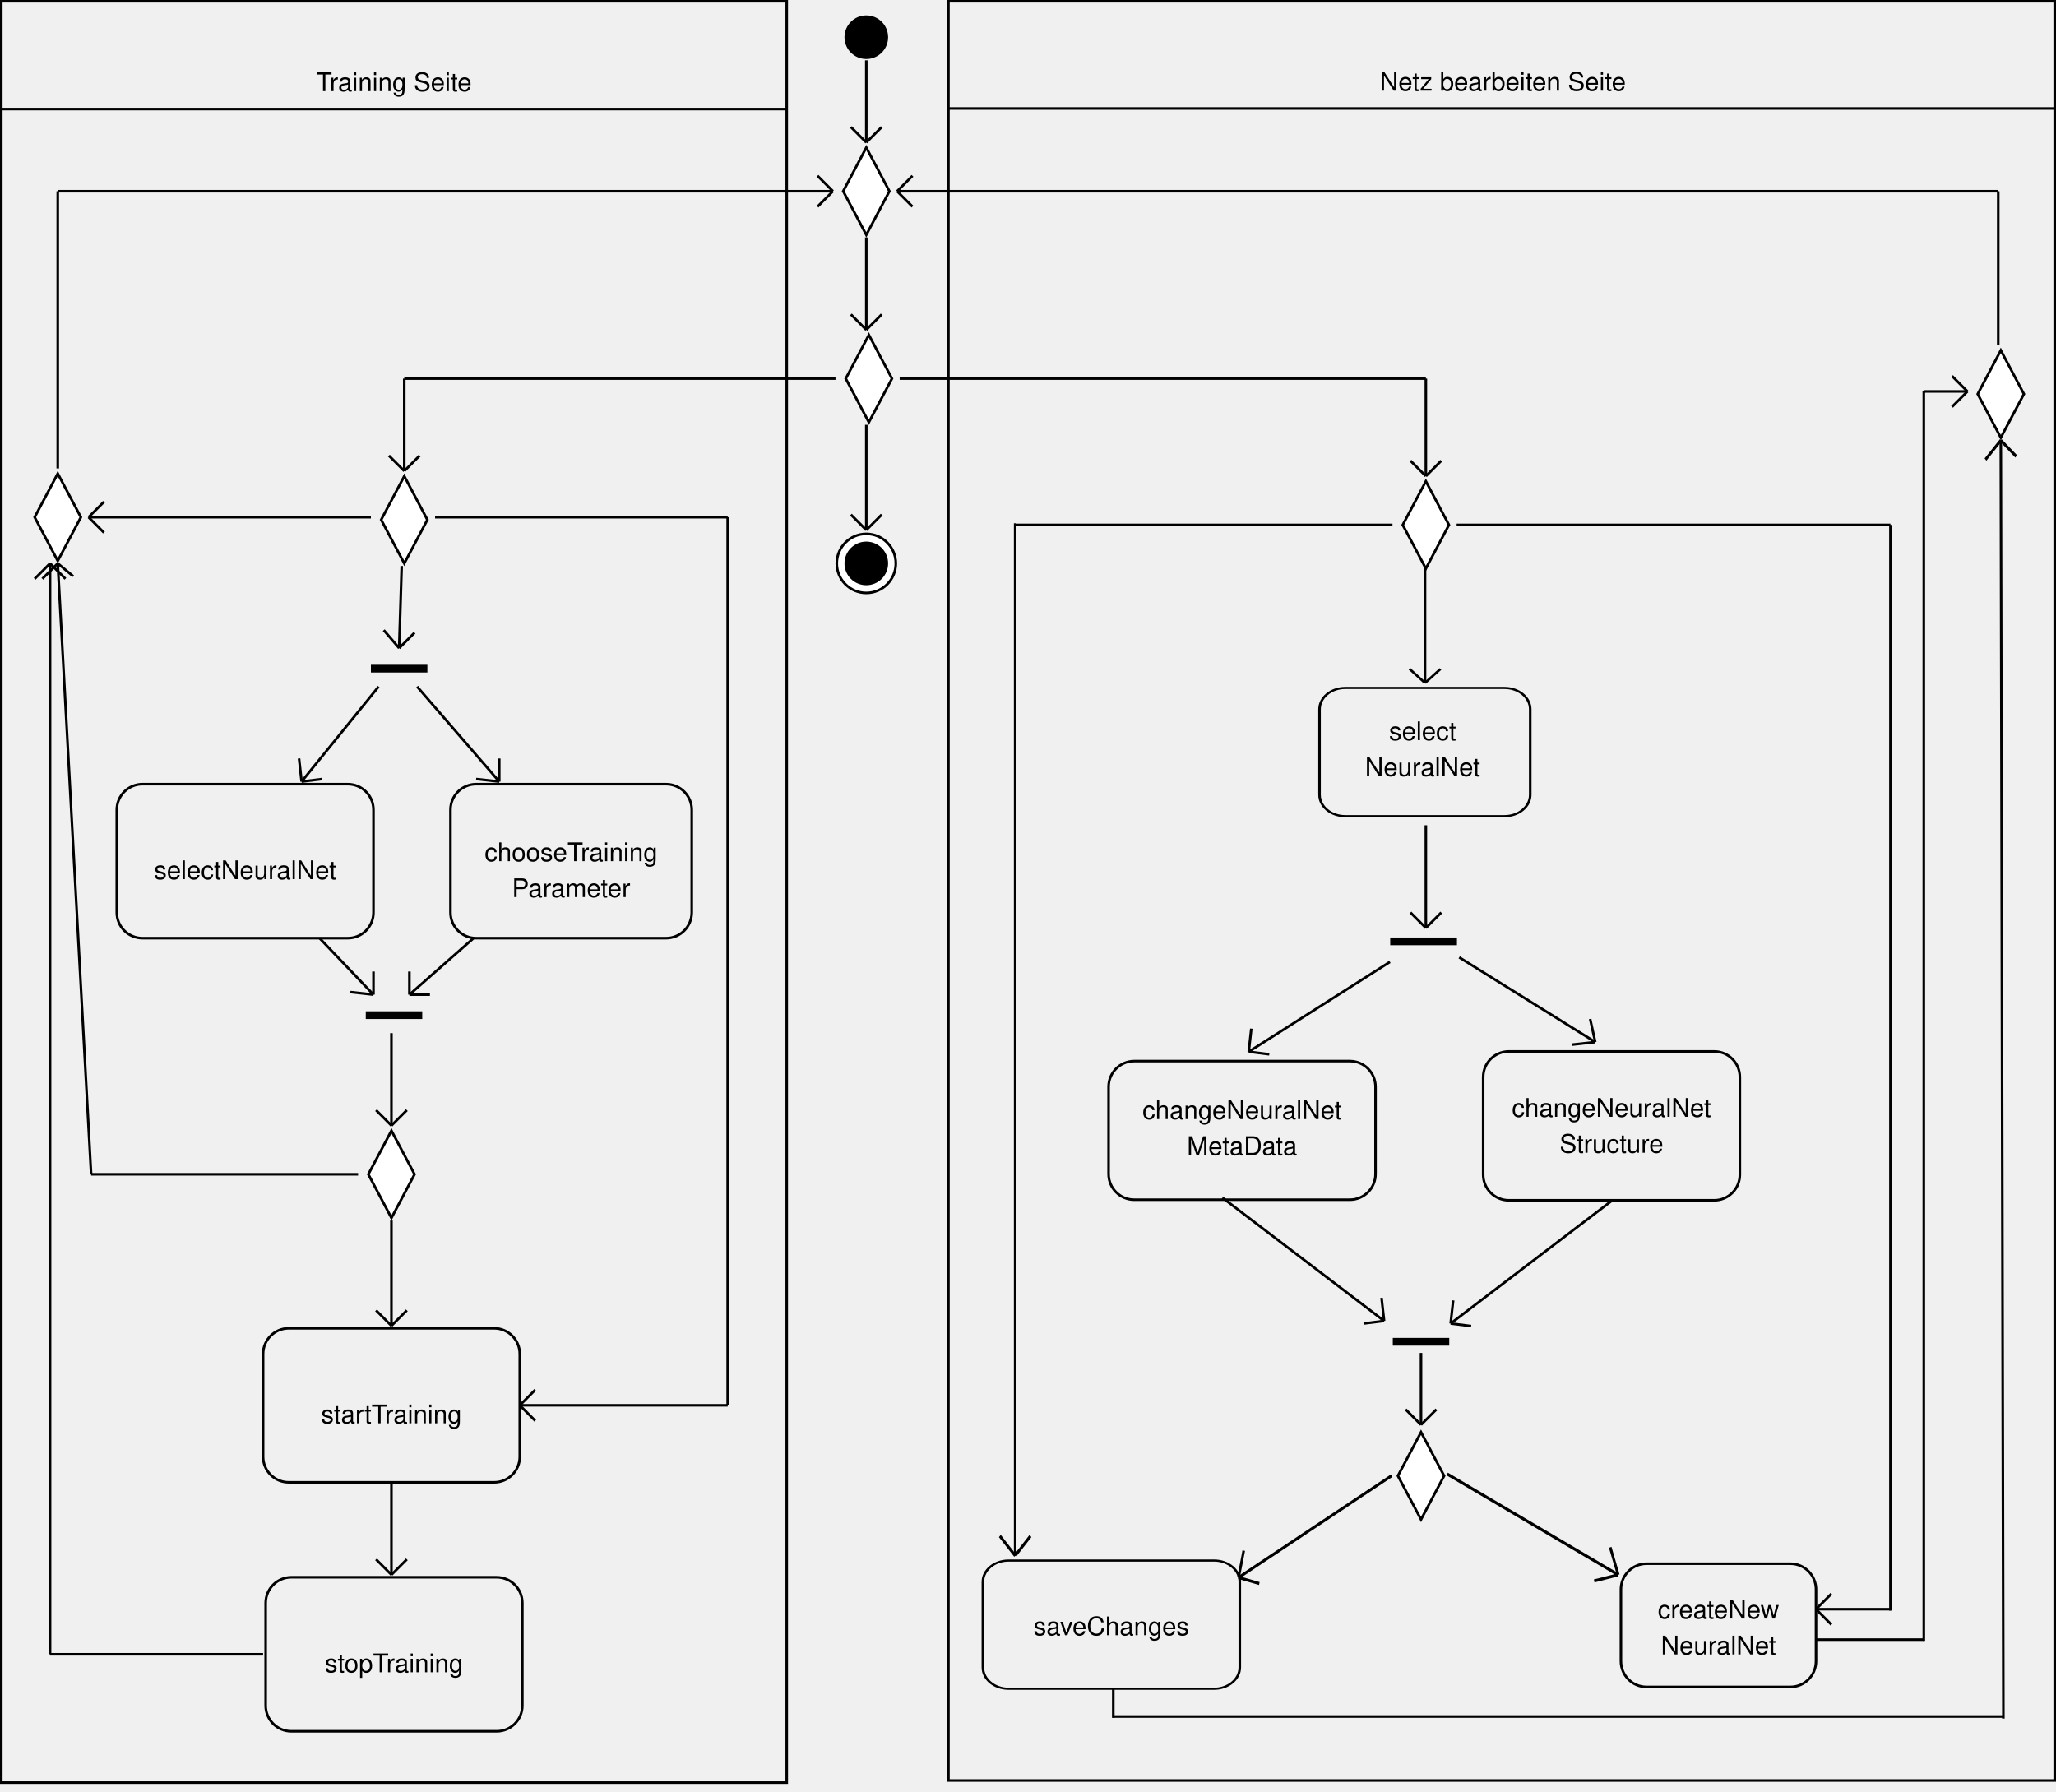
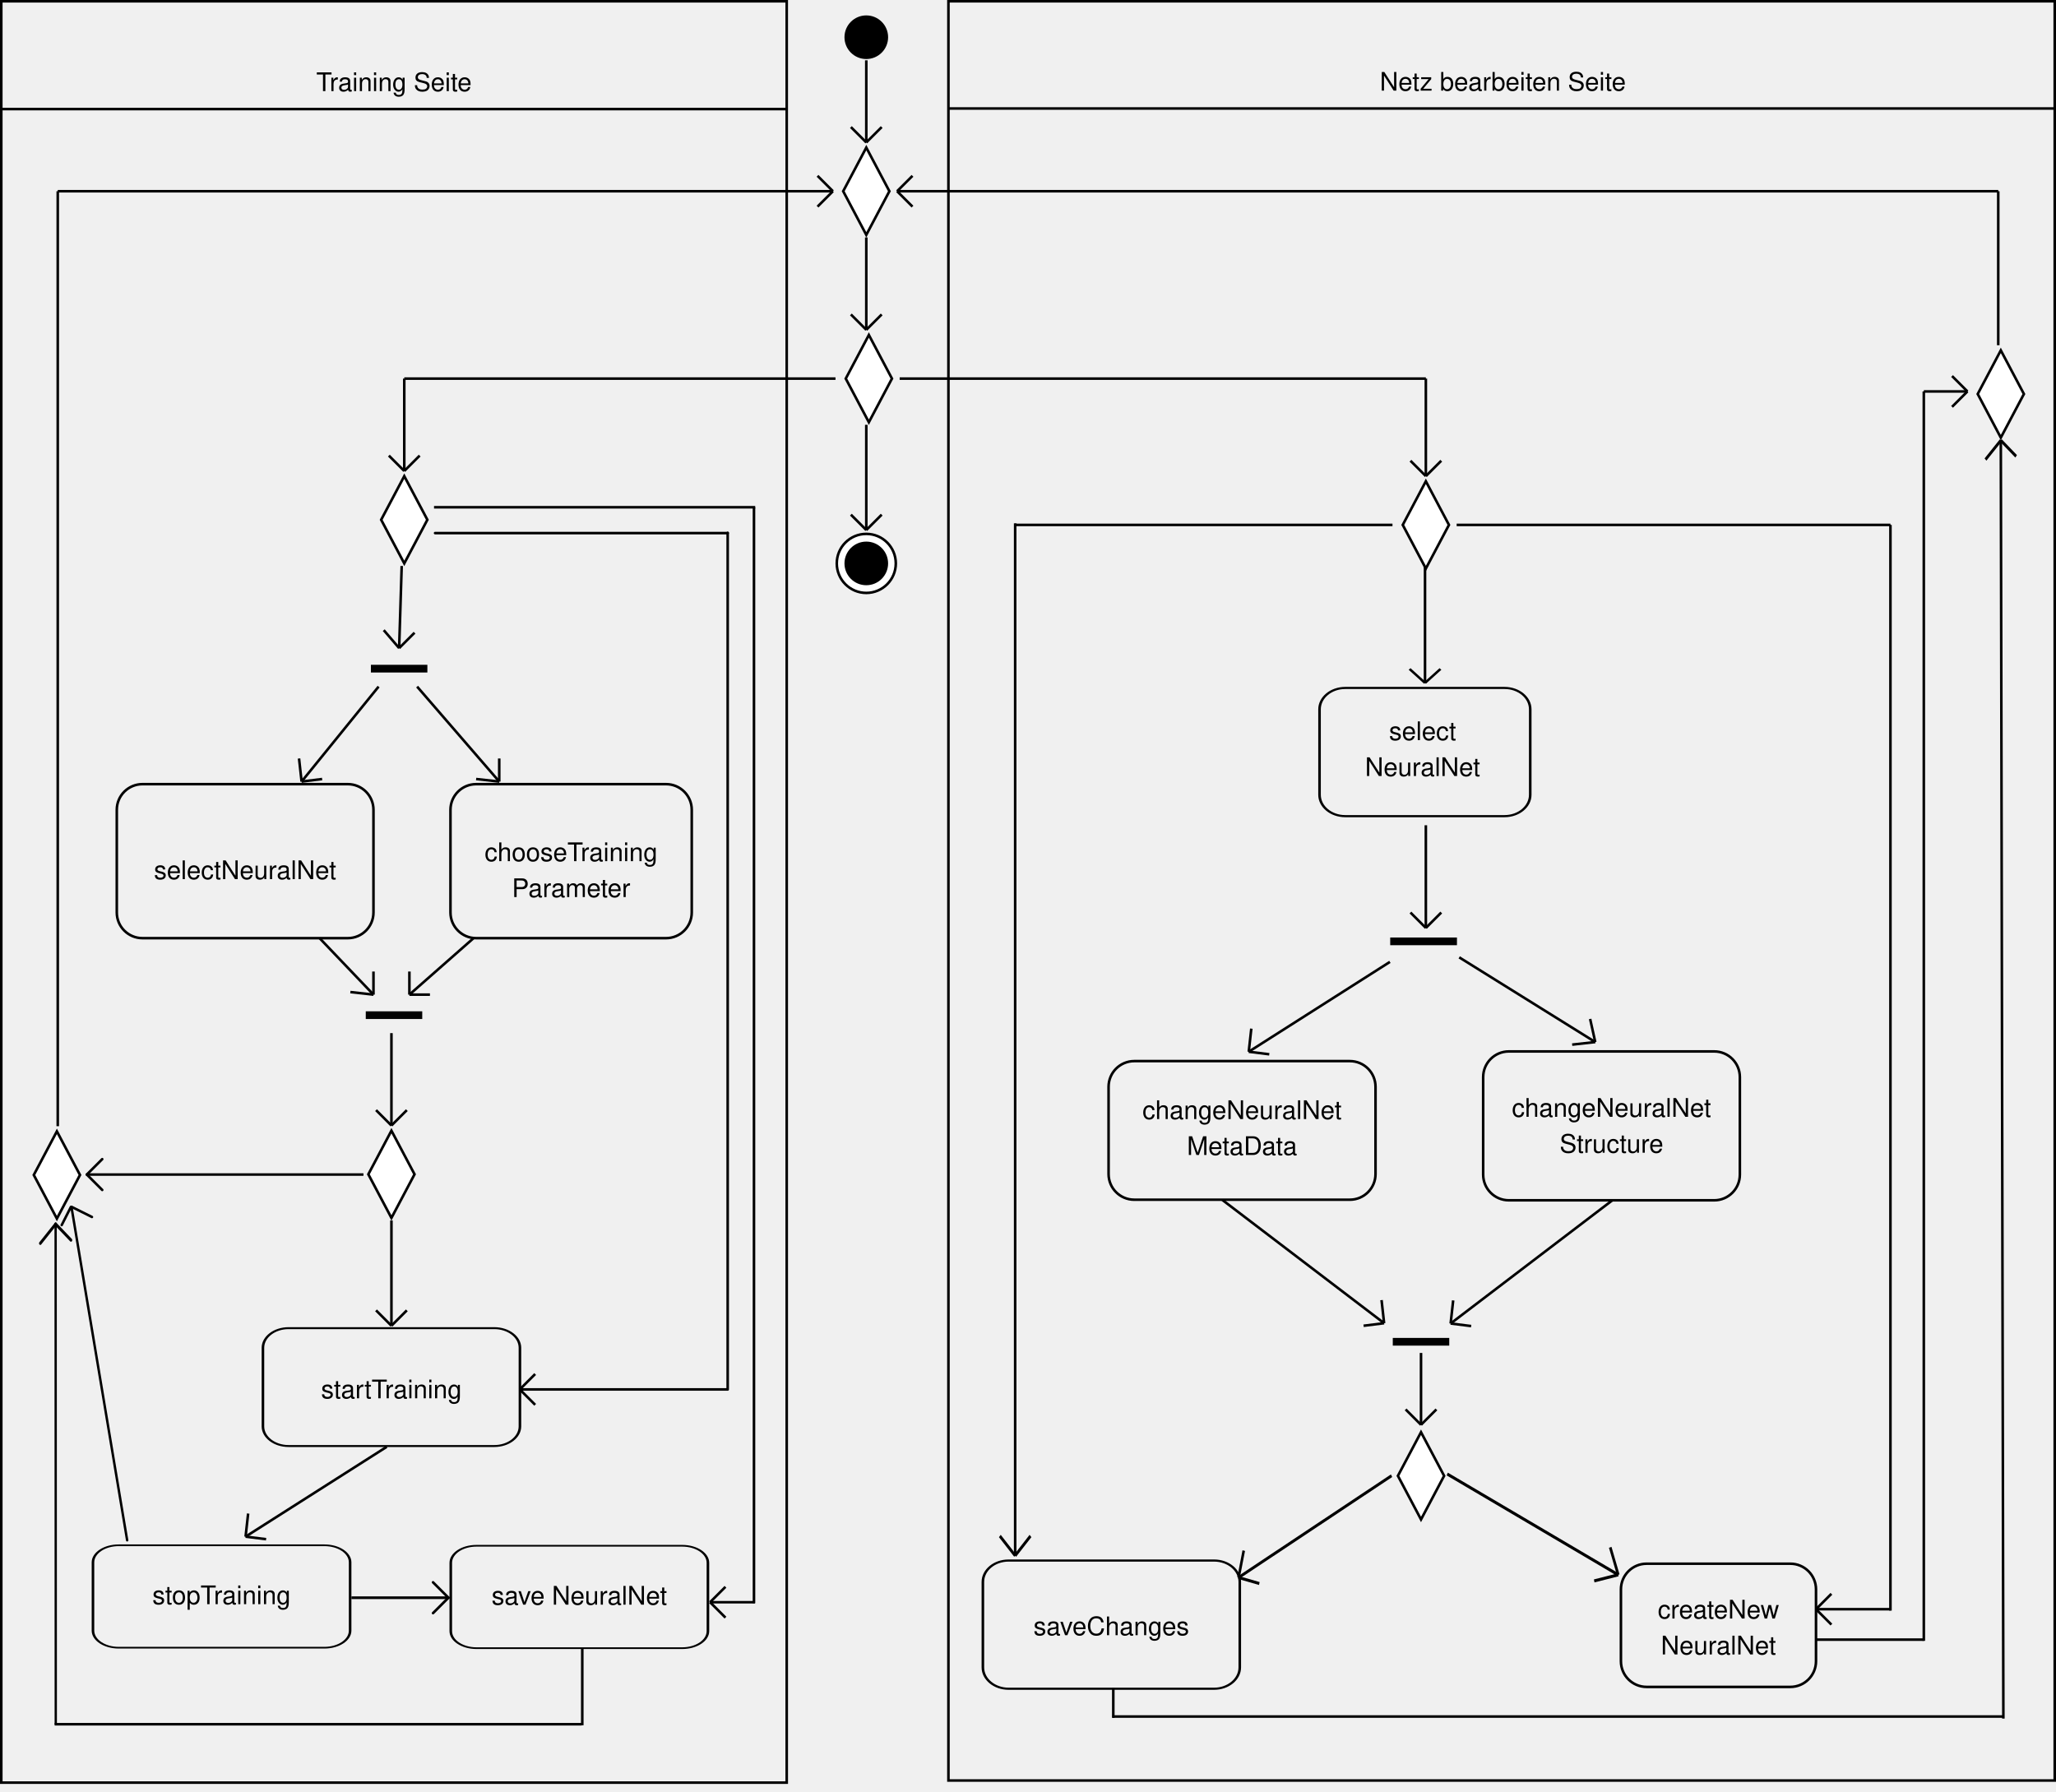
<svg xmlns="http://www.w3.org/2000/svg" width="1812.102" height="1579.085" version="1.1" id="svg2">
  <defs id="defs442" />
  <g id="g4" transform="matrix(2.262299,0,0,2.262299,-21.49184,-28.27874)">
    <circle cx="347" cy="232" id="ellipse6" r="11.5" style="fill:#ffffff;stroke:#000000;stroke-width:1;stroke-opacity:1" />
    <circle cx="347" cy="232" id="ellipse8" r="8.5" style="fill:#000000" />
  </g>
  <g id="g10" transform="matrix(2.262299,0,0,2.262299,-21.49184,-28.27874)">
    <rect x="10" y="13" width="306" height="694" id="rect12" style="fill:none;stroke:#000000;stroke-width:1;stroke-opacity:1" />
    <text font-size="10" xml:space="preserve" x="163" y="34" id="text14" style="font-size:10px;font-family:Helvetica;text-anchor:middle;fill:#000000" />
    <text font-size="10" xml:space="preserve" x="163" y="48" id="text16" style="font-size:10px;font-family:Helvetica;text-anchor:middle;fill:#000000">Training Seite</text>
    <line x1="10" y1="55" x2="316" y2="55" id="line18" style="stroke:#000000;stroke-opacity:1" />
  </g>
  <g id="g20" transform="matrix(2.262313,0,0,2.249893,-21.5004,-28.12056)">
    <rect x="379" y="13" width="431" height="697" id="rect22" style="fill:none;stroke:#000000;stroke-width:1;stroke-opacity:1" />
    <text font-size="10" xml:space="preserve" x="595" y="34" id="text24" style="font-size:10px;font-family:Helvetica;text-anchor:middle;fill:#000000" />
    <text font-size="10" xml:space="preserve" x="595" y="48" id="text26" style="font-size:10px;font-family:Helvetica;text-anchor:middle;fill:#000000">Netz bearbeiten Seite</text>
    <line x1="379" y1="55" x2="810" y2="55" id="line28" style="stroke:#000000;stroke-opacity:1" />
  </g>
  <g id="g30" transform="matrix(2.262299,0,0,2.262299,-21.49184,-28.27874)">
    <line x1="127" y1="317" x2="135" y2="316" id="line32" style="stroke:#000000;stroke-opacity:1" />
    <line x1="127" y1="317" x2="126" y2="308" id="line34" style="stroke:#000000;stroke-opacity:1" />
    <line x1="157" y1="280" x2="127" y2="317" id="line36" style="stroke:#000000;stroke-opacity:1" />
  </g>
  <g id="g38" transform="matrix(2.262299,0,0,2.262299,-21.49184,-28.27874)">
    <line x1="204" y1="317" x2="204" y2="308" id="line40" style="stroke:#000000;stroke-opacity:1" />
    <line x1="204" y1="317" x2="195" y2="316" id="line42" style="stroke:#000000;stroke-opacity:1" />
    <line x1="172" y1="280" x2="204" y2="317" id="line44" style="stroke:#000000;stroke-opacity:1" />
  </g>
  <g id="g46" transform="matrix(2.262299,0,0,2.262299,-21.49184,-28.27874)">
    <line x1="155" y1="400" x2="155" y2="391" id="line48" style="stroke:#000000;stroke-opacity:1" />
    <line x1="155" y1="400" x2="146" y2="399" id="line50" style="stroke:#000000;stroke-opacity:1" />
    <line x1="134" y1="378" x2="155" y2="400" id="line52" style="stroke:#000000;stroke-opacity:1" />
  </g>
  <g id="g54" transform="matrix(2.262299,0,0,2.262299,-21.49184,-28.27874)">
    <line x1="169" y1="400" x2="177" y2="400" id="line56" style="stroke:#000000;stroke-opacity:1" />
    <line x1="169" y1="400" x2="169" y2="391" id="line58" style="stroke:#000000;stroke-opacity:1" />
    <line x1="194" y1="378" x2="169" y2="400" id="line60" style="stroke:#000000;stroke-opacity:1" />
  </g>
  <g id="g62" transform="matrix(2.262299,0,0,2.262299,-21.49184,-28.27874)">
    <line x1="347" y1="141" x2="353" y2="135" id="line64" style="stroke:#000000;stroke-opacity:1" />
    <line x1="347" y1="141" x2="341" y2="135" id="line66" style="stroke:#000000;stroke-opacity:1" />
    <line x1="347" y1="105" x2="347" y2="141" id="line68" style="stroke:#000000;stroke-opacity:1" />
  </g>
-   <g id="g70" transform="matrix(2.262299,0,0,2.262299,-21.49184,-28.27874)">
-     <line x1="44" y1="214" x2="50" y2="220" id="line72" style="stroke:#000000;stroke-opacity:1" />
-     <line x1="44" y1="214" x2="50" y2="208" id="line74" style="stroke:#000000;stroke-opacity:1" />
-     <line x1="154" y1="214" x2="44" y2="214" id="line76" style="stroke:#000000;stroke-opacity:1" />
-   </g>
  <g id="g78" transform="matrix(2.262299,0,0,2.262299,-21.49184,-28.27874)">
    <line x1="335" y1="160" x2="167" y2="160" id="line80" style="stroke:#000000;stroke-opacity:1" />
  </g>
  <g id="g82" transform="matrix(2.262299,0,0,2.262299,-21.49184,-28.27874)">
    <line x1="167" y1="196" x2="173" y2="190" id="line84" style="stroke:#000000;stroke-opacity:1" />
    <line x1="167" y1="196" x2="161" y2="190" id="line86" style="stroke:#000000;stroke-opacity:1" />
    <line x1="167" y1="160" x2="167" y2="196" id="line88" style="stroke:#000000;stroke-opacity:1" />
  </g>
  <g id="g90" transform="matrix(2.262299,0,0,2.262299,-21.49184,-28.27874)">
    <line x1="165" y1="265" x2="171" y2="259" id="line92" style="stroke:#000000;stroke-opacity:1" />
    <line x1="165" y1="265" x2="159" y2="258" id="line94" style="stroke:#000000;stroke-opacity:1" />
    <line x1="166" y1="233" x2="165" y2="265" id="line96" style="stroke:#000000;stroke-opacity:1" />
  </g>
-   <g id="g98" transform="matrix(2.262299,0,0,2.262299,-21.49184,-28.27874)">
-     <line x1="179" y1="214" x2="293" y2="214" id="line100" style="stroke:#000000;stroke-opacity:1" />
-   </g>
-   <g id="g102" transform="matrix(2.262299,0,0,2.262299,-21.49184,-28.27874)">
-     <line x1="293" y1="214" x2="293" y2="560" id="line104" style="stroke:#000000;stroke-opacity:1" />
-   </g>
-   <g id="g106" transform="matrix(2.262299,0,0,2.262299,-21.49184,-28.27874)">
+   <g id="g98" transform="matrix(2.262299,0,0,2.262299,-21.49184,-14.27874)">
+     <line x1="179" y1="214" x2="293" y2="214" id="line100" style="stroke:#000000;stroke-opacity:1;stroke-linecap:round" />
+   </g>
+   <g id="g102" transform="matrix(2.262299,0,0,2.182272,-21.49184,2.612262)">
+     <line x1="293" y1="214" x2="293" y2="560" id="line104" style="stroke:#000000;stroke-linecap:round;stroke-opacity:1" />
+   </g>
+   <g id="g106" transform="matrix(2.262299,0,0,2.262299,-21.49184,-42.27874)">
    <line x1="212" y1="560" x2="218" y2="566" id="line108" style="stroke:#000000;stroke-opacity:1" />
    <line x1="212" y1="560" x2="218" y2="554" id="line110" style="stroke:#000000;stroke-opacity:1" />
    <line x1="293" y1="560" x2="212" y2="560" id="line112" style="stroke:#000000;stroke-opacity:1" />
  </g>
-   <g id="g114" transform="matrix(2.262299,0,0,2.262299,-21.49184,-28.27874)">
+   <g id="g114" transform="matrix(2.262299,0,0,7.630276,-21.49184,-495.2927)">
    <line x1="32" y1="195" x2="32" y2="87" id="line116" style="stroke:#000000;stroke-opacity:1" />
  </g>
  <g id="g118" transform="matrix(2.262299,0,0,2.262299,-21.49184,-28.27874)">
    <line x1="334" y1="87" x2="328" y2="81" id="line120" style="stroke:#000000;stroke-opacity:1" />
    <line x1="334" y1="87" x2="328" y2="93" id="line122" style="stroke:#000000;stroke-opacity:1" />
    <line x1="32" y1="87" x2="334" y2="87" id="line124" style="stroke:#000000;stroke-opacity:1" />
  </g>
  <g id="g126" transform="matrix(2.262299,0,0,2.262299,-21.49184,-28.27874)">
    <line x1="347" y1="68" x2="353" y2="62" id="line128" style="stroke:#000000;stroke-opacity:1" />
    <line x1="347" y1="68" x2="341" y2="62" id="line130" style="stroke:#000000;stroke-opacity:1" />
    <line x1="347" y1="36" x2="347" y2="68" id="line132" style="stroke:#000000;stroke-opacity:1" />
  </g>
  <g id="g142" transform="matrix(2.262299,0,0,2.262299,-21.49184,187.7213)">
    <line x1="631" y1="323" x2="629" y2="314" id="line144" style="stroke:#000000;stroke-opacity:1" />
    <line x1="631" y1="323" x2="622" y2="324" id="line146" style="stroke:#000000;stroke-opacity:1" />
    <line x1="578" y1="290" x2="631" y2="323" id="line148" style="stroke:#000000;stroke-opacity:1" />
  </g>
  <g id="g150" transform="matrix(2.266699,0,0,2.048595,-22.44349,-278.981)">
    <line x1="564" y1="430" x2="570" y2="424" id="line152" style="stroke:#000000;stroke-opacity:1" />
    <line x1="564" y1="430" x2="558" y2="424" id="line154" style="stroke:#000000;stroke-opacity:1" />
    <line x1="564" y1="380" x2="564" y2="430" id="line156" style="stroke:#000000;stroke-opacity:1" />
  </g>
  <g id="g158" transform="matrix(2.262299,0,0,2.262299,-15.49184,193.7213)">
    <line x1="572" y1="430" x2="580" y2="431" id="line160" style="stroke:#000000;stroke-opacity:1" />
    <line x1="572" y1="430" x2="573" y2="421" id="line162" style="stroke:#000000;stroke-opacity:1" />
    <line x1="635" y1="382" x2="572" y2="430" id="line164" style="stroke:#000000;stroke-opacity:1" />
  </g>
  <g id="g166" transform="matrix(2.262299,0,0,2.262299,-21.49184,-28.27874)">
    <line x1="788" y1="147" x2="788" y2="87" id="line168" style="stroke:#000000;stroke-opacity:1" />
  </g>
  <g id="g170" transform="matrix(2.262299,0,0,2.262299,-21.49184,-28.27874)">
    <line x1="359" y1="87" x2="365" y2="93" id="line172" style="stroke:#000000;stroke-opacity:1" />
    <line x1="359" y1="87" x2="365" y2="81" id="line174" style="stroke:#000000;stroke-opacity:1" />
    <line x1="788" y1="87" x2="359" y2="87" id="line176" style="stroke:#000000;stroke-opacity:1" />
  </g>
  <g id="g178" transform="matrix(2.262299,0,0,2.262299,-21.49184,195.7213)">
    <line x1="565" y1="275" x2="571" y2="269" id="line180" style="stroke:#000000;stroke-opacity:1" />
    <line x1="565" y1="275" x2="559" y2="269" id="line182" style="stroke:#000000;stroke-opacity:1" />
    <line x1="565" y1="235" x2="565" y2="275" id="line184" style="stroke:#000000;stroke-opacity:1" />
  </g>
  <g id="g186" transform="matrix(2.262299,0,0,2.262299,-21.49184,-28.27874)">
    <line x1="577" y1="217" x2="746" y2="217" id="line188" style="stroke:#000000;stroke-opacity:1" />
  </g>
  <g id="g190" transform="matrix(2.262299,0,0,2.999777,-21.49184,-188.3114)">
    <line x1="746" y1="217" x2="746" y2="536" id="line192" style="stroke:#000000;stroke-opacity:1" />
  </g>
  <g id="g194" transform="matrix(2.262299,0,0,2.262299,-21.49184,-28.27874)">
    <line x1="552" y1="217" x2="405" y2="217" id="line196" style="stroke:#000000;stroke-opacity:1" />
  </g>
  <g id="g198" transform="matrix(2.250529,0,0,2.888567,-16.72478,-165.5898)">
    <line x1="405" y1="532" x2="411" y2="526" id="line200" style="stroke:#000000;stroke-opacity:1" />
    <line x1="405" y1="532" x2="399" y2="526" id="line202" style="stroke:#000000;stroke-opacity:1" />
    <line x1="405" y1="217" x2="405" y2="532" id="line204" style="stroke:#000000;stroke-opacity:1" />
  </g>
  <circle cx="763.526" cy="32.803" id="ellipse206" r="19.23" style="fill:#000000;stroke:none" />
  <polygon points="339,160 348,143 357,160 348,177 " id="polygon208" transform="matrix(2.262299,0,0,2.262299,-21.49184,-28.27874)" style="fill:#ffffff;stroke:#000000;stroke-opacity:1" />
  <line x1="326.902" y1="589.329" x2="376.673" y2="589.329" id="line210" style="stroke:#000000;stroke-width:6.787;stroke-opacity:1" />
  <g id="g212" transform="matrix(2.262299,0,0,2.262299,-21.49184,-28.27874)">
    <rect x="55" y="318" width="100" height="60" rx="10" id="rect214" style="fill:none;stroke:#000000;stroke-opacity:1" />
  </g>
  <text font-size="10" xml:space="preserve" x="216.05" y="774.837" id="text216" style="font-size:22.623px;font-family:Helvetica;text-anchor:middle;fill:#000000">selectNeuralNet</text>
  <g id="g218" transform="matrix(2.262299,0,0,2.262299,-21.49184,-28.27874)">
    <rect x="185" y="318" width="94" height="60" rx="10" id="rect220" style="fill:none;stroke:#000000;stroke-opacity:1" />
  </g>
  <text font-size="10" xml:space="preserve" x="503.362" y="759.001" id="text222" style="font-size:22.623px;font-family:Helvetica;text-anchor:middle;fill:#000000">chooseTraining</text>
  <text font-size="10" xml:space="preserve" x="503.362" y="790.674" id="text224" style="font-size:22.623px;font-family:Helvetica;text-anchor:middle;fill:#000000">Parameter</text>
  <polygon points="158,215 167,198 176,215 167,232 " id="polygon226" transform="matrix(2.262299,0,0,2.262299,-21.49184,-28.27874)" style="fill:#ffffff;stroke:#000000;stroke-opacity:1" />
  <line x1="322.378" y1="894.739" x2="372.148" y2="894.739" id="line228" style="stroke:#000000;stroke-width:6.787;stroke-opacity:1" />
  <polygon points="338,87 347,70 356,87 347,104 " id="polygon230" transform="matrix(2.262299,0,0,2.262299,-21.49184,-28.27874)" style="fill:#ffffff;stroke:#000000;stroke-opacity:1" />
-   <polygon points="23,214 32,197 41,214 32,231 " id="polygon232" transform="matrix(2.262299,0,0,2.262299,-21.49184,-28.27874)" style="fill:#ffffff;stroke:#000000;stroke-opacity:1" />
+   <polygon points="32,231 23,214 32,197 41,214 " id="polygon232" transform="matrix(2.262299,0,0,2.262299,-22.25667,551.4628)" style="fill:#ffffff;stroke:#000000;stroke-opacity:1" />
  <polygon points="556,217 565,200 574,217 565,234 " id="polygon234" transform="matrix(2.262299,0,0,2.262299,-21.49184,-28.27874)" style="fill:#ffffff;stroke:#000000;stroke-opacity:1" />
  <line x1="1225.297" y1="829.69" x2="1284.117" y2="829.69" id="line236" style="stroke:#000000;stroke-width:6.787;stroke-opacity:1" />
  <line x1="1227.56" y1="1182.608" x2="1277.33" y2="1182.608" id="line238" style="stroke:#000000;stroke-width:6.787;stroke-opacity:1" />
  <polygon points="780,166 789,149 798,166 789,183 " id="polygon240" transform="matrix(2.262299,0,0,2.262299,-21.49184,-28.27874)" style="fill:#ffffff;stroke:#000000;stroke-opacity:1" />
-   <g id="g242" transform="matrix(2.262299,0,0,2.262299,-21.49184,-28.27874)">
+   <g id="g242" transform="matrix(2.265117,0,0,1.731615,-21.94838,252.8431)">
    <rect x="112" y="530" width="100" height="60" rx="10" id="rect244" style="fill:none;stroke:#000000;stroke-opacity:1" />
  </g>
-   <text font-size="10" xml:space="preserve" x="345.001" y="1254.445" id="text246" style="font-size:22.623px;font-family:Helvetica;text-anchor:middle;fill:#000000">startTraining</text>
+   <text font-size="10" xml:space="preserve" x="345.001" y="1232.445" id="text246" style="font-size:22.623px;font-family:Helvetica;text-anchor:middle;fill:#000000">startTraining</text>
  <g id="g248" transform="matrix(2.262299,0,0,2.262299,-183.4918,197.7213)">
    <rect x="513" y="326" width="104" height="54" rx="10" id="rect250" style="fill:none;stroke:#000000;stroke-opacity:1" />
  </g>
  <text font-size="10" xml:space="preserve" x="1094.707" y="986.313" id="text252" style="font-size:22.623px;font-family:Helvetica;text-anchor:middle;fill:#000000">changeNeuralNet</text>
  <text font-size="10" xml:space="preserve" x="1094.707" y="1017.985" id="text254" style="font-size:22.623px;font-family:Helvetica;text-anchor:middle;fill:#000000">MetaData</text>
  <g id="g256" transform="matrix(2.262299,0,0,2.262299,-113.4918,193.7213)">
    <rect x="628" y="324" width="100" height="58" rx="10" id="rect258" style="fill:none;stroke:#000000;stroke-opacity:1" />
  </g>
  <text font-size="10" xml:space="preserve" x="1420.347" y="984.313" id="text260" style="font-size:22.623px;font-family:Helvetica;text-anchor:middle;fill:#000000">changeNeuralNet</text>
  <text font-size="10" xml:space="preserve" x="1420.347" y="1015.985" id="text262" style="font-size:22.623px;font-family:Helvetica;text-anchor:middle;fill:#000000">Structure</text>
  <g id="g264" transform="matrix(2.264273,0,0,1.883173,-30.37202,371.6968)">
    <rect x="396" y="533" width="100" height="60" rx="10" id="rect266" style="fill:none;stroke:#000000;stroke-opacity:1" />
  </g>
  <text font-size="10" xml:space="preserve" x="979.494" y="1441.232" id="text268" style="font-size:22.623px;font-family:Helvetica;text-anchor:middle;fill:#000000">saveChanges</text>
  <g id="g270" transform="matrix(2.262299,0,0,2.262299,-21.49184,183.7213)">
    <rect x="641" y="528" width="76" height="48" rx="10" id="rect272" style="fill:none;stroke:#000000;stroke-opacity:1" />
  </g>
  <text font-size="10" xml:space="preserve" x="1514.609" y="1426.51" id="text274" style="font-size:22.623px;font-family:Helvetica;text-anchor:middle;fill:#000000">createNew</text>
  <text font-size="10" xml:space="preserve" x="1514.609" y="1458.182" id="text276" style="font-size:22.623px;font-family:Helvetica;text-anchor:middle;fill:#000000">NeuralNet</text>
-   <g id="g278" transform="matrix(2.262299,0,0,2.262299,-21.49184,-28.27874)">
+   <g id="g278" transform="matrix(2.266457,0,0,1.504398,-174.1695,418.7173)">
    <rect x="113" y="627" width="100" height="60" rx="10" id="rect280" style="fill:none;stroke:#000000;stroke-opacity:1" />
  </g>
-   <text font-size="10" xml:space="preserve" x="347.263" y="1473.888" id="text282" style="font-size:22.623px;font-family:Helvetica;text-anchor:middle;fill:#000000">stopTraining</text>
+   <text font-size="10" xml:space="preserve" x="195.263" y="1413.888" id="text282" style="font-size:22.623px;font-family:Helvetica;text-anchor:middle;fill:#000000">stopTraining</text>
  <polygon points="153,470 162,453 171,470 162,487 " id="polygon284" transform="matrix(2.262299,0,0,2.262299,-21.49184,-28.27874)" style="fill:#ffffff;stroke:#000000;stroke-opacity:1" />
  <g id="g286" transform="matrix(2.262299,0,0,2.262299,-21.49184,-28.27874)">
    <line x1="162" y1="451" x2="168" y2="445" id="line288" style="stroke:#000000;stroke-opacity:1" />
    <line x1="162" y1="451" x2="156" y2="445" id="line290" style="stroke:#000000;stroke-opacity:1" />
    <line x1="162" y1="415" x2="162" y2="451" id="line292" style="stroke:#000000;stroke-opacity:1" />
  </g>
  <g id="g294" transform="matrix(2.262299,0,0,2.262299,-21.49184,-28.27874)">
    <line x1="162" y1="529" x2="168" y2="523" id="line296" style="stroke:#000000;stroke-opacity:1" />
    <line x1="162" y1="529" x2="156" y2="523" id="line298" style="stroke:#000000;stroke-opacity:1" />
    <line x1="162" y1="488" x2="162" y2="529" id="line300" style="stroke:#000000;stroke-opacity:1" />
  </g>
-   <g id="g302" transform="matrix(2.262299,0,0,2.262299,-21.49184,-28.27874)">
-     <line x1="149" y1="470" x2="45" y2="470" id="line304" style="stroke:#000000;stroke-opacity:1" />
-   </g>
-   <g id="g306" transform="matrix(2.262299,0,0,2.262299,-21.49184,-28.27874)">
-     <line x1="32" y1="232" x2="26" y2="238" id="line308" style="stroke:#000000;stroke-opacity:1" />
-     <line x1="32" y1="232" x2="38" y2="237" id="line310" style="stroke:#000000;stroke-opacity:1" />
-     <line x1="45" y1="470" x2="32" y2="232" id="line312" style="stroke:#000000;stroke-opacity:1" />
-   </g>
-   <g id="g314" transform="matrix(2.262299,0,0,2.262299,-21.49184,-28.27874)">
-     <line x1="162" y1="626" x2="168" y2="620" id="line316" style="stroke:#000000;stroke-opacity:1" />
-     <line x1="162" y1="626" x2="156" y2="620" id="line318" style="stroke:#000000;stroke-opacity:1" />
-     <line x1="162" y1="590" x2="162" y2="626" id="line320" style="stroke:#000000;stroke-opacity:1" />
-   </g>
-   <g id="g322" transform="matrix(2.262299,0,0,2.262299,-21.49184,-28.27874)">
+   <g id="g322" transform="matrix(5.595175,0,0,2.262299,-114.0812,33.37805)">
    <line x1="112" y1="657" x2="29" y2="657" id="line324" style="stroke:#000000;stroke-opacity:1" />
-   </g>
-   <g id="g326" transform="matrix(2.262299,0,0,2.262299,-21.49184,-28.27874)">
-     <line x1="29" y1="232" x2="23" y2="238" id="line328" style="stroke:#000000;stroke-opacity:1" />
-     <line x1="29" y1="232" x2="35" y2="238" id="line330" style="stroke:#000000;stroke-opacity:1" />
-     <line x1="29" y1="657" x2="29" y2="232" id="line332" style="stroke:#000000;stroke-opacity:1" />
  </g>
  <g id="g334" transform="matrix(2.262299,0,0,2.262299,-21.49184,-28.27874)">
    <line x1="347" y1="219" x2="353" y2="213" id="line336" style="stroke:#000000;stroke-opacity:1" />
    <line x1="347" y1="219" x2="341" y2="213" id="line338" style="stroke:#000000;stroke-opacity:1" />
    <line x1="347" y1="178" x2="347" y2="219" id="line340" style="stroke:#000000;stroke-opacity:1" />
  </g>
  <g id="g342" transform="matrix(2.285556,0,0,2.639287,-32.85277,-13.6979)">
    <line x1="492" y1="532" x2="500" y2="534" id="line344" style="stroke:#000000;stroke-opacity:1" />
    <line x1="492" y1="532" x2="494" y2="523" id="line346" style="stroke:#000000;stroke-opacity:1" />
    <line x1="551" y1="498" x2="492" y2="532" id="line348" style="stroke:#000000;stroke-opacity:1" />
  </g>
  <g id="g350" transform="matrix(2.354959,0,0,2.691636,-80.8997,-41.25944)">
    <line x1="640" y1="531" x2="637" y2="522" id="line352" style="stroke:#000000;stroke-opacity:1" />
    <line x1="640" y1="531" x2="631" y2="533" id="line354" style="stroke:#000000;stroke-opacity:1" />
    <line x1="576" y1="498" x2="640" y2="531" id="line356" style="stroke:#000000;stroke-opacity:1" />
  </g>
  <g id="g358" transform="matrix(2.262299,0,0,2.262299,-23.49184,185.7213)">
    <line x1="564" y1="473" x2="570" y2="467" id="line360" style="stroke:#000000;stroke-opacity:1" />
    <line x1="564" y1="473" x2="558" y2="467" id="line362" style="stroke:#000000;stroke-opacity:1" />
    <line x1="564" y1="445" x2="564" y2="473" id="line364" style="stroke:#000000;stroke-opacity:1" />
  </g>
  <g id="g366" transform="matrix(2.262299,0,0,2.262299,-21.49184,173.7213)">
    <line x1="717" y1="562" x2="759" y2="562" id="line368" style="stroke:#000000;stroke-opacity:1" />
  </g>
  <g id="g370" transform="matrix(2.262299,0,0,2.77386,-21.49184,-112.6863)">
    <line x1="759" y1="562" x2="759" y2="165" id="line372" style="stroke:#000000;stroke-opacity:1" />
  </g>
  <g id="g374" transform="matrix(2.262299,0,0,2.262299,-21.49184,-28.27874)">
    <line x1="776" y1="165" x2="770" y2="159" id="line376" style="stroke:#000000;stroke-opacity:1" />
    <line x1="776" y1="165" x2="770" y2="171" id="line378" style="stroke:#000000;stroke-opacity:1" />
    <line x1="759" y1="165" x2="776" y2="165" id="line380" style="stroke:#000000;stroke-opacity:1" />
  </g>
  <g id="g382" transform="matrix(2.262299,0,0,2.262299,-21.49184,-28.27874)">
    <line x1="360" y1="160" x2="565" y2="160" id="line384" style="stroke:#000000;stroke-opacity:1" />
  </g>
  <g id="g386" transform="matrix(2.262299,0,0,2.262299,-21.49184,-28.27874)">
    <line x1="565" y1="198" x2="571" y2="192" id="line388" style="stroke:#000000;stroke-opacity:1" />
    <line x1="565" y1="198" x2="559" y2="192" id="line390" style="stroke:#000000;stroke-opacity:1" />
    <line x1="565" y1="160" x2="565" y2="198" id="line392" style="stroke:#000000;stroke-opacity:1" />
  </g>
  <g id="g394" transform="matrix(2.262299,0,0,2.262299,-21.49184,205.7213)">
    <line x1="717" y1="536" x2="723" y2="542" id="line396" style="stroke:#000000;stroke-opacity:1" />
    <line x1="717" y1="536" x2="723" y2="530" id="line398" style="stroke:#000000;stroke-opacity:1" />
    <line x1="746" y1="536" x2="717" y2="536" id="line400" style="stroke:#000000;stroke-opacity:1" />
  </g>
  <g id="g402" transform="matrix(2.670671,0,0,2.262299,-344.1056,191.7213)">
    <line x1="496" y1="584" x2="790" y2="584" id="line404" style="stroke:#000000;stroke-opacity:1" />
  </g>
  <g id="g406" transform="matrix(2.251579,0,0,2.816482,-13.03369,-130.1116)">
    <line x1="789" y1="184" x2="783" y2="190" id="line408" style="stroke:#000000;stroke-opacity:1" />
    <line x1="789" y1="184" x2="795" y2="189" id="line410" style="stroke:#000000;stroke-opacity:1" />
    <line x1="790" y1="584" x2="789" y2="184" id="line412" style="stroke:#000000;stroke-opacity:1" />
  </g>
  <polygon points="564,509 555,492 564,475 573,492 " id="polygon414" transform="matrix(2.262299,0,0,2.262299,-23.49184,187.7213)" style="fill:#ffffff;stroke:#000000;stroke-opacity:1" />
  <g id="g416" transform="matrix(2.264703,0,0,1.88317,225.4142,-1.918542)">
    <rect x="414" y="323" width="82" height="60" rx="10" id="rect418" style="fill:none;stroke:#000000;stroke-opacity:1" />
  </g>
  <text font-size="10" xml:space="preserve" x="1253.854" y="652.313" id="text420" style="font-size:22.623px;font-family:Helvetica;text-anchor:middle;fill:#000000">select</text>
  <text font-size="10" xml:space="preserve" x="1253.854" y="683.985" id="text422" style="font-size:22.623px;font-family:Helvetica;text-anchor:middle;fill:#000000">NeuralNet</text>
  <g id="g424" transform="matrix(2.262299,0,0,2.262299,-21.49184,191.7213)">
    <line x1="496" y1="325" x2="504" y2="326" id="line426" style="stroke:#000000;stroke-opacity:1" />
    <line x1="496" y1="325" x2="497" y2="316" id="line428" style="stroke:#000000;stroke-opacity:1" />
    <line x1="551" y1="290" x2="496" y2="325" id="line430" style="stroke:#000000;stroke-opacity:1" />
  </g>
-   <g id="g158-3" transform="matrix(-2.262299,0,0,2.262299,2513.96,191.4467)">
+   <g id="g158-3" transform="matrix(-2.262299,0,0,2.262299,2513.96,193.4467)">
    <line x1="572" y1="430" x2="580" y2="431" id="line160-6" style="stroke:#000000;stroke-opacity:1" />
    <line x1="572" y1="430" x2="573" y2="421" id="line162-7" style="stroke:#000000;stroke-opacity:1" />
    <line x1="635" y1="382" x2="572" y2="430" id="line164-5" style="stroke:#000000;stroke-opacity:1" />
  </g>
  <g id="g190-3" transform="matrix(2.262299,0,0,0.08203992,-706.4496,1470.088)">
    <line x1="746" y1="217" x2="746" y2="536" id="line192-5" style="stroke:#000000;stroke-opacity:1" />
  </g>
+   <g id="g278-3" transform="matrix(2.266457,0,0,1.504398,141.1904,419.1358)">
+     <rect x="113" y="627" width="100" height="60" rx="10" id="rect280-6" style="fill:none;stroke:#000000;stroke-opacity:1" />
+   </g>
+   <text font-size="10" xml:space="preserve" x="510.623" y="1414.306" id="text282-7" style="font-size:22.623px;font-family:Helvetica;text-anchor:middle;fill:#000000">save NeuralNet</text>
+   <g id="g424-5" transform="matrix(2.262299,0,0,2.262299,-905.6568,619.1109)">
+     <line x1="496" y1="325" x2="504" y2="326" id="line426-3" style="stroke:#000000;stroke-opacity:1" />
+     <line x1="496" y1="325" x2="497" y2="316" id="line428-5" style="stroke:#000000;stroke-opacity:1" />
+     <line x1="551" y1="290" x2="496" y2="325" id="line430-6" style="stroke:#000000;stroke-opacity:1" />
+   </g>
+   <g id="g374-7" transform="matrix(2.262299,0,0,2.262299,-1360.306,1034.907)">
+     <line x1="776" y1="165" x2="770" y2="159" id="line376-0" style="stroke:#000000;stroke-opacity:1;stroke-linecap:round" />
+     <line x1="776" y1="165" x2="770" y2="171" id="line378-9" style="stroke:#000000;stroke-opacity:1;stroke-linecap:round" />
+     <line x1="738.208" y1="165" x2="775.493" y2="165" id="line380-3" style="stroke:#000000;stroke-width:1.035;stroke-miterlimit:4;stroke-dasharray:none;stroke-opacity:1;stroke-linejoin:round" />
+   </g>
+   <g id="g424-6" transform="matrix(-0.7528187,2.088598,-2.073368,-0.7583483,1109.509,274.3066)">
+     <line x1="495.974" y1="324.909" x2="503.974" y2="325.909" id="line426-0" style="stroke:#000000;stroke-linecap:round;stroke-opacity:1" />
+     <line x1="495.83" y1="324.647" x2="496.83" y2="315.647" id="line428-6" style="stroke:#000000;stroke-linecap:round;stroke-opacity:1" />
+     <line x1="612.571" y1="258.648" x2="495.938" y2="324.667" id="line430-2" style="stroke:#000000;stroke-width:0.972;stroke-miterlimit:4;stroke-dasharray:none;stroke-opacity:1;stroke-linecap:round" />
+   </g>
+   <g id="g190-6" transform="matrix(2.262299,0,0,0.211382,-1174.474,1407.337)">
+     <line x1="746" y1="217" x2="746" y2="536" id="line192-1" style="stroke:#000000;stroke-opacity:1" />
+   </g>
+   <g id="g406-8" transform="matrix(2.251213,0,0,2.829337,-1656.868,355.613)">
+     <line x1="757.775" y1="255.623" x2="751.775" y2="261.623" id="line408-7" style="stroke:#000000;stroke-opacity:1;stroke-linecap:round" />
+     <line x1="757.775" y1="255.623" x2="763.775" y2="260.623" id="line410-9" style="stroke:#000000;stroke-opacity:1;stroke-linecap:round" />
+     <line x1="757.822" y1="411.27" x2="757.767" y2="255.639" id="line412-2" style="stroke:#000000;stroke-width:0.904;stroke-linecap:round;stroke-miterlimit:4;stroke-dasharray:none;stroke-opacity:1" />
+   </g>
+   <g id="g98-0" transform="matrix(2.48329,0,0,2.262299,-61.97159,-37.05052)">
+     <line x1="179" y1="214" x2="293" y2="214" id="line100-2" style="stroke:#000000;stroke-opacity:1" />
+   </g>
+   <g id="g102-3" transform="matrix(2.262299,0,0,2.791453,1.678024,-150.1402)">
+     <line x1="293" y1="214" x2="293" y2="560" id="line104-7" style="stroke:#000000;stroke-opacity:1" />
+   </g>
+   <g id="g106-5" transform="matrix(2.262299,0,0,2.262299,146.231,145.2779)">
+     <line x1="212" y1="560" x2="218" y2="566" id="line108-9" style="stroke:#000000;stroke-opacity:1" />
+     <line x1="212" y1="560" x2="218" y2="554" id="line110-2" style="stroke:#000000;stroke-opacity:1" />
+     <line x1="229.442" y1="560" x2="212" y2="560" id="line112-2" style="stroke:#000000;stroke-width:0.972;stroke-opacity:1;stroke-miterlimit:4;stroke-dasharray:none" />
+   </g>
+   <g id="g374-7-3" transform="matrix(-2.262299,0,0,2.262299,1832.074,661.9404)">
+     <line x1="776" y1="165" x2="770" y2="159" id="line376-0-6" style="stroke:#000000;stroke-linecap:round;stroke-opacity:1" />
+     <line x1="776" y1="165" x2="770" y2="171" id="line378-9-7" style="stroke:#000000;stroke-linecap:round;stroke-opacity:1" />
+     <line x1="668.226" y1="165" x2="775.493" y2="165" id="line380-3-5" style="stroke:#000000;stroke-width:0.972;stroke-linejoin:round;stroke-miterlimit:4;stroke-dasharray:none;stroke-opacity:1" />
+   </g>
</svg>
